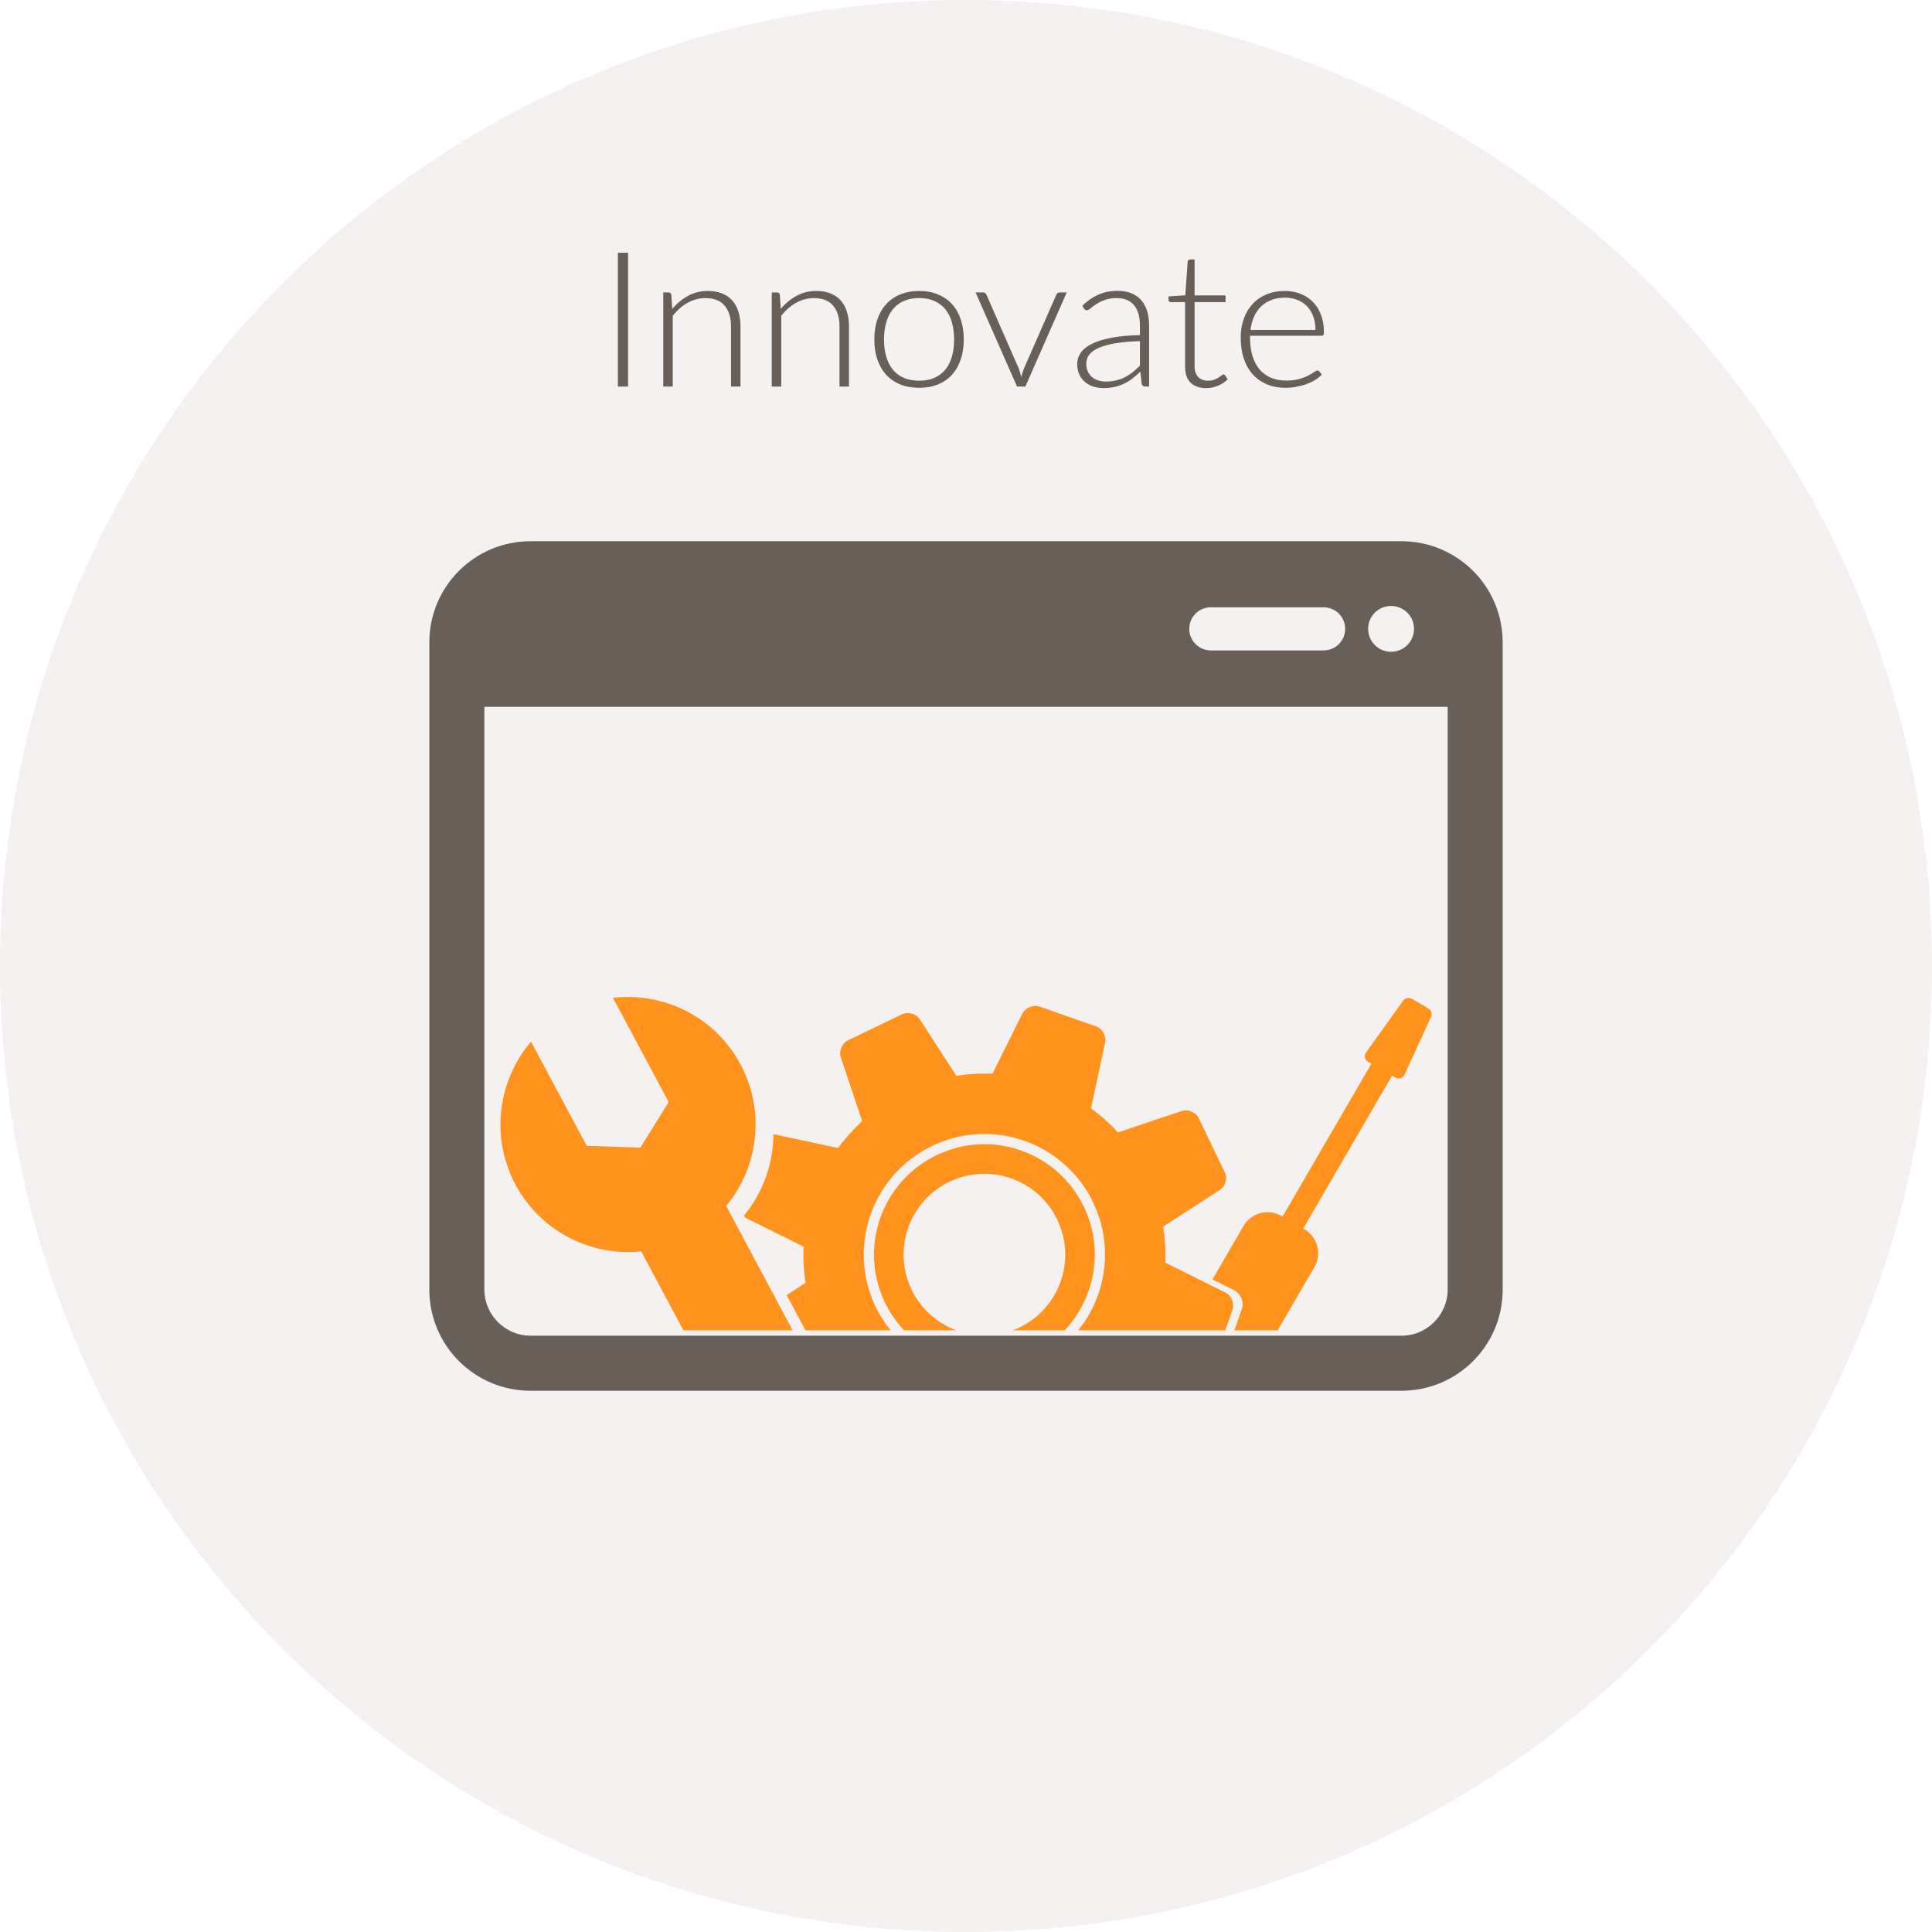
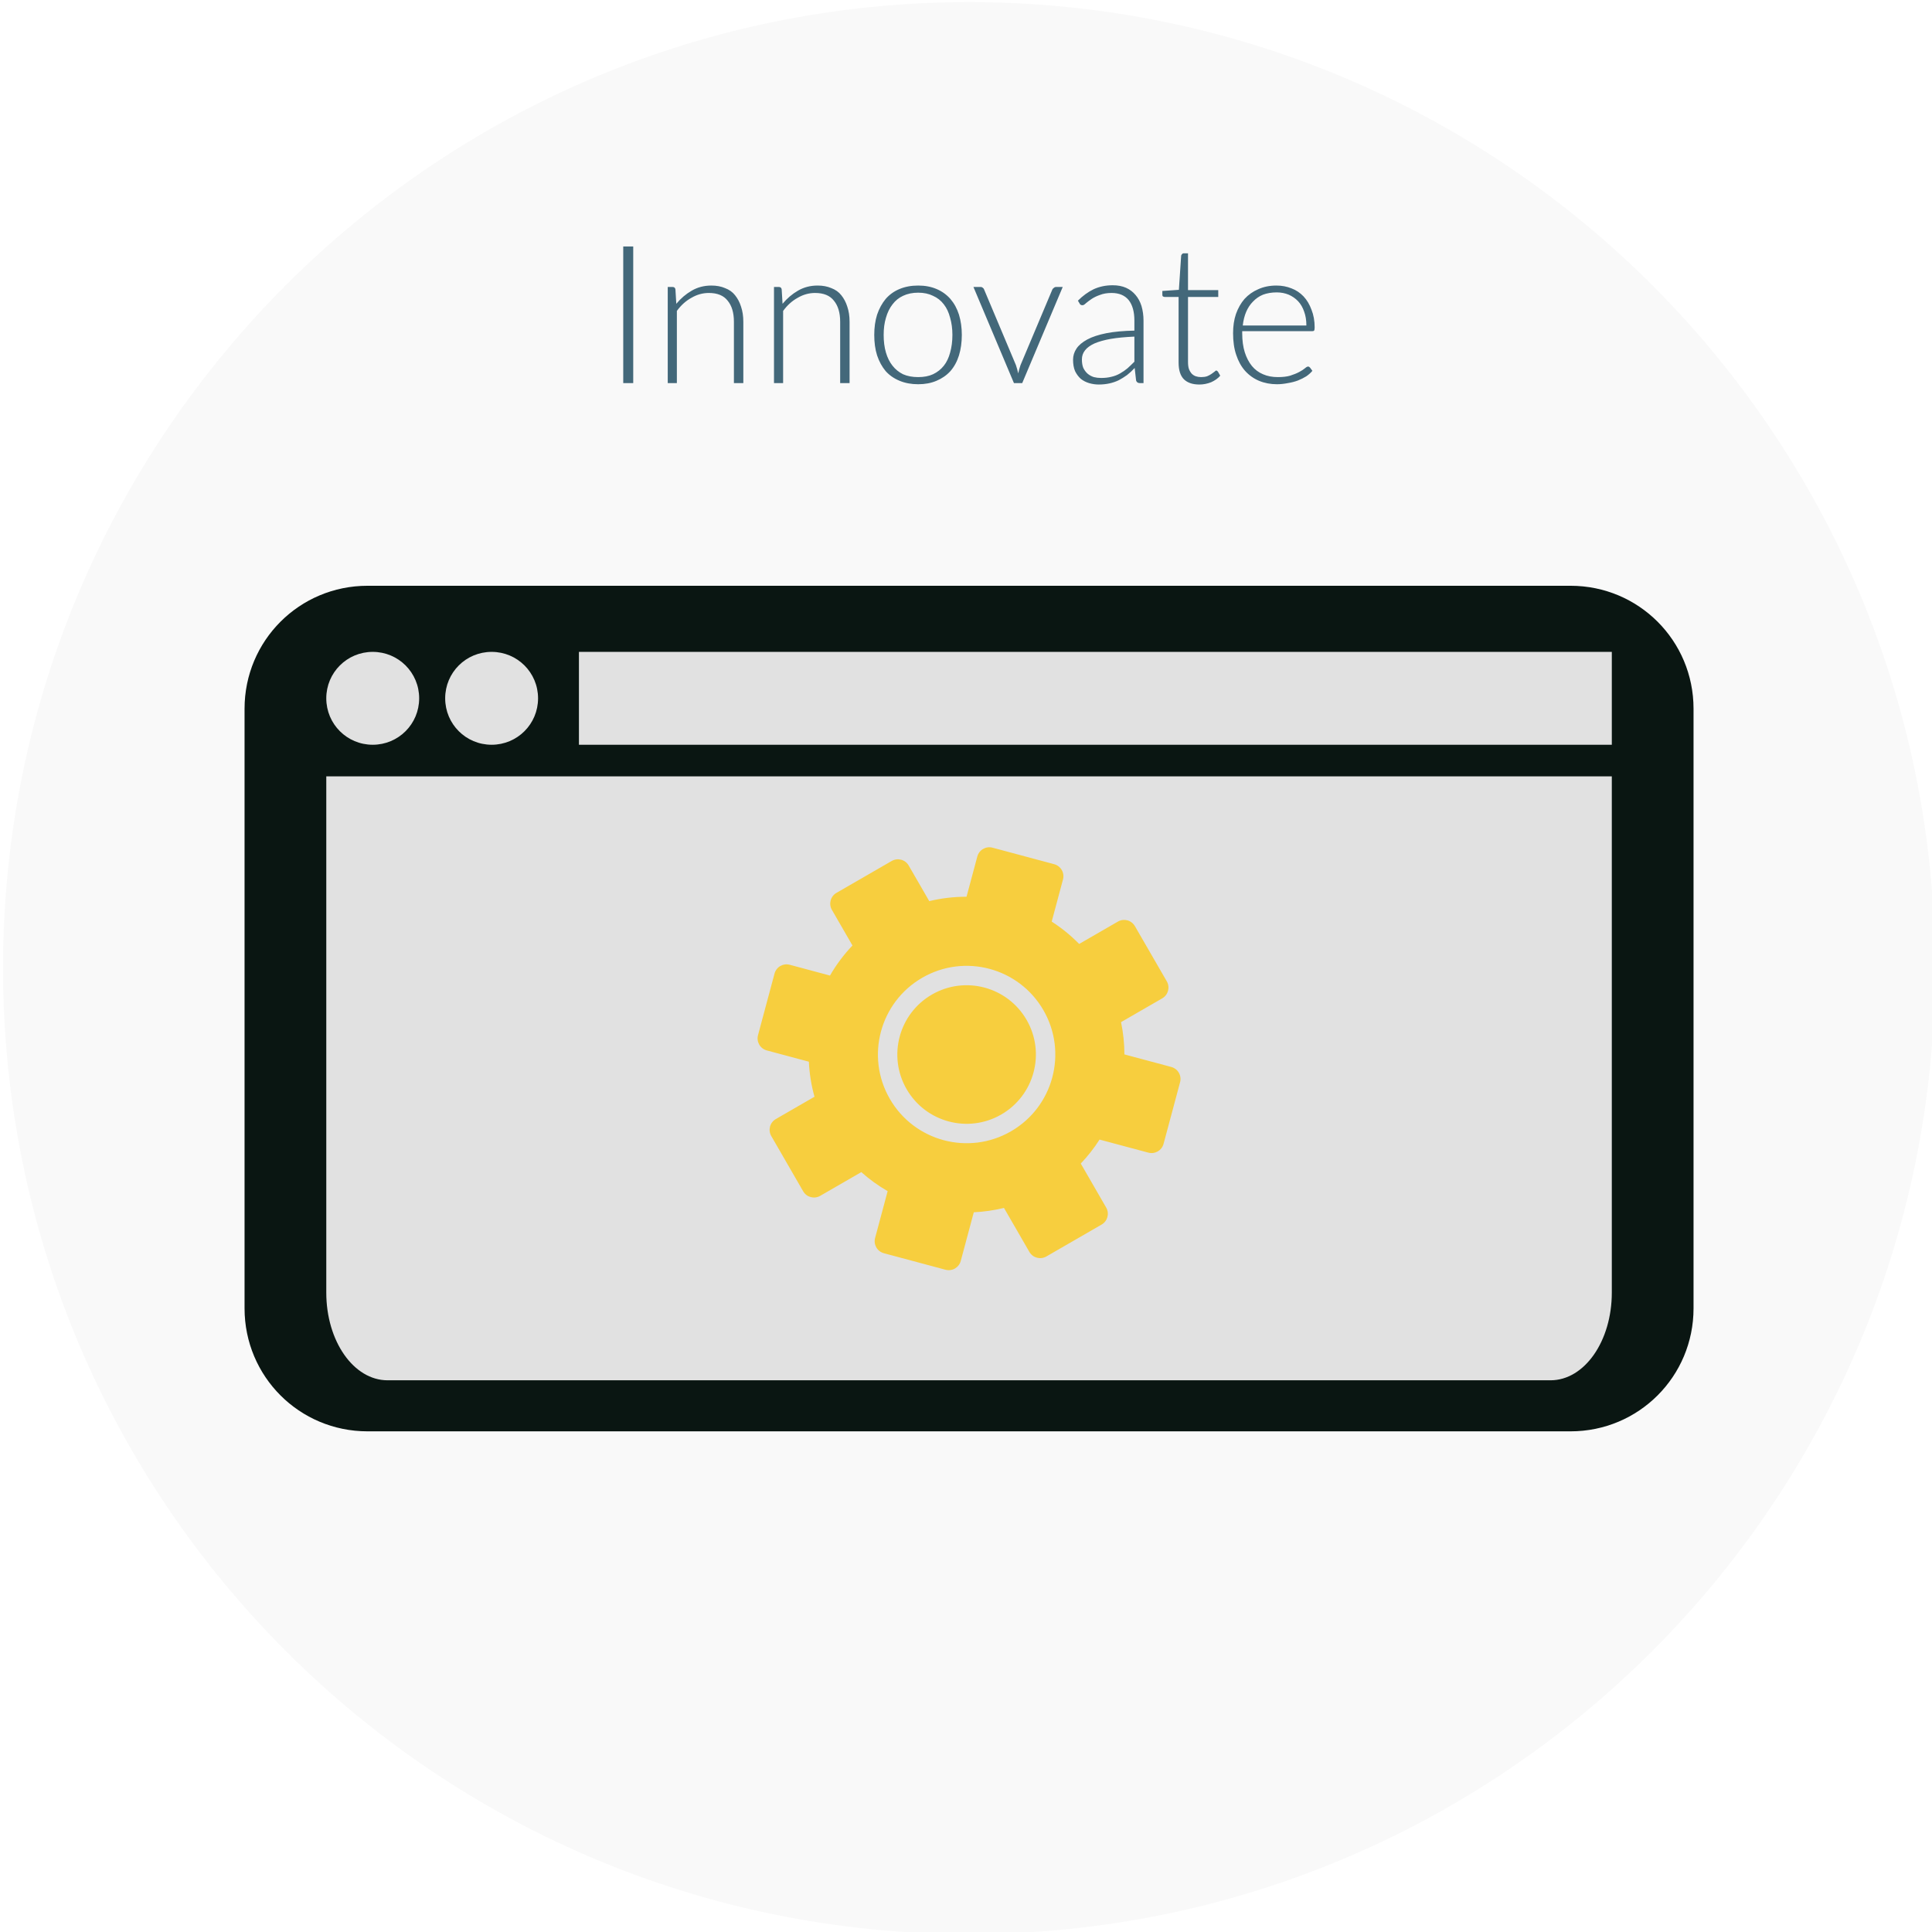
- <svg xmlns="http://www.w3.org/2000/svg" style="enable-background:new 0 0 500 500;" version="1.1" viewBox="0 0 500 500" xml:space="preserve" id="svg5137">
-   <defs id="defs5141" />
-   <g id="window-tools">
-     <g id="g5133">
-       <circle cx="250" cy="250" r="250" style="fill:#F4F1F0;" id="circle5120" />
-       <g id="_x31_6">
-         <path d="M165.945,323.866l10.915,20.427h28.288l-17.204-32.189c8.301-10.021,10.227-24.446,3.711-36.637     c-6.597-12.343-19.917-18.777-33.024-17.226l14.42,26.985L165.728,297l-13.867-0.45l-14.42-26.976     c-8.578,10.032-10.623,24.681-4.025,37.018C139.925,318.782,152.995,325.201,165.945,323.866z" style="fill:#FF931E;" id="path5122" />
-         <path d="M280.512,312.311c-6.841-14.221-23.92-20.204-38.134-13.357     c-14.22,6.847-20.193,23.915-13.357,38.135c1.307,2.718,2.995,5.121,4.953,7.205h13.531c-4.899-1.818-9.136-5.447-11.583-10.521     c-5.002-10.405-0.624-22.905,9.776-27.919c10.412-5.013,22.9-0.629,27.913,9.777c5.008,10.411,0.64,22.905-9.776,27.918     c-0.586,0.282-1.178,0.522-1.775,0.744h13.471C283.415,335.932,285.797,323.28,280.512,312.311z" style="fill:#FF931E;" id="path5124" />
-         <path d="M192.866,315.12l15.093,7.52c-0.136,3.093,0.038,6.218,0.532,9.332l-4.921,3.179l4.894,9.143     h22.032c-1.476-1.834-2.794-3.842-3.857-6.05c-7.471-15.538-0.944-34.196,14.589-41.667c15.532-7.482,34.191-0.943,41.666,14.589     c5.398,11.215,3.462,24.04-3.862,33.128h38.064l1.855-5.301c0.591-1.671-0.233-3.69-1.823-4.482l-15.555-7.747     c0.142-3.103-0.038-6.218-0.526-9.332l14.595-9.435c1.497-0.96,2.083-3.065,1.308-4.66l-6.689-13.916     c-0.771-1.59-2.778-2.436-4.455-1.883l-16.492,5.522c-2.122-2.321-4.455-4.41-6.956-6.228l3.647-16.987     c0.374-1.741-0.689-3.635-2.371-4.227l-14.572-5.104c-1.671-0.586-3.685,0.238-4.477,1.822l-7.753,15.565     c-3.092-0.146-6.217,0.021-9.336,0.516l-9.429-14.594c-0.966-1.487-3.055-2.084-4.661-1.314l-13.911,6.7     c-1.601,0.766-2.447,2.778-1.888,4.454l5.528,16.482c-2.322,2.127-4.416,4.46-6.234,6.961l-16.743-3.592     c-0.021,7.639-2.68,15.104-7.595,21.04L192.866,315.12z" style="fill:#FF931E;" id="path5126" />
-         <path d="M319.401,333.925c1.725,0.857,2.609,3.049,1.979,4.861l-1.931,5.507h11.214l9.516-16.369     c1.976-3.406,0.814-7.812-2.593-9.787l-0.31-0.185l22.998-39.572l0.9,0.52c0.798,0.467,1.823,0.18,2.263-0.64l6.863-14.979     c0.444-0.813,0.146-1.861-0.656-2.322l-4.227-2.463c-0.803-0.467-1.855-0.206-2.35,0.586l-9.613,13.39     c-0.488,0.787-0.233,1.812,0.569,2.273l0.9,0.52l-23.003,39.584l-0.314-0.185c-3.397-1.975-7.802-0.809-9.776,2.593     l-8.052,13.867L319.401,333.925z" style="fill:#FF931E;" id="path5128" />
-         <path d="M362.776,140.071H137.229c-14.415,0.033-26.09,11.708-26.117,26.118v167.616     c0.027,14.409,11.702,26.09,26.117,26.117h225.548c14.41-0.027,26.097-11.708,26.112-26.117V166.19     C388.873,151.779,377.186,140.104,362.776,140.071z M360.004,156.815c3.283,0,5.941,2.658,5.941,5.935     c0,3.277-2.658,5.935-5.941,5.935c-3.276,0-5.93-2.658-5.93-5.935C354.074,159.473,356.727,156.815,360.004,156.815z      M313.362,157.167h29.188c3.087,0,5.583,2.501,5.583,5.583c0,3.082-2.496,5.577-5.583,5.577h-29.188     c-3.087,0-5.582-2.496-5.582-5.577C307.78,159.668,310.275,157.167,313.362,157.167z M374.652,333.806     c-0.011,6.488-5.392,11.859-11.876,11.87H137.229c-6.477-0.011-11.854-5.382-11.87-11.87V182.932h249.294V333.806z" style="fill:#675F58;" id="path5130" />
-       </g>
+ <svg xmlns="http://www.w3.org/2000/svg" width="400" height="400" viewBox="0 0 105.833 105.833" version="1.1" id="svg8">
+   <defs id="defs2" />
+   <g id="layer1" transform="translate(0,-191.1667)">
+     <circle style="opacity:1;fill:#f9f9f9;fill-opacity:1;stroke:none;stroke-width:1.176;stroke-miterlimit:4;stroke-dasharray:none" id="path4485" cx="53.083" cy="244.199" r="52.917" />
+     <text xml:space="preserve" style="font-style:normal;font-weight:normal;font-size:10.583px;line-height:1.25;font-family:sans-serif;letter-spacing:0px;word-spacing:0px;fill:#43687a;fill-opacity:1;stroke:none;stroke-width:0.265" x="33.031" y="212.153" id="text5156">
+       <tspan id="tspan5154" x="33.031" y="212.153" style="font-style:normal;font-variant:normal;font-weight:300;font-stretch:normal;font-family:Lato;-inkscape-font-specification:'Lato Light';fill:#43687a;fill-opacity:1;stroke-width:0.265">Innovate</tspan>
+     </text>
+     <g id="g5886" transform="translate(64.46045,110.9757)">
+       <path id="path4498" d="m -40.215,125.184 v -14.162 h 26.205 26.205 v 14.162 14.162 h -26.205 -26.205 z" style="opacity:1;fill:#000000;fill-opacity:0;stroke:none;stroke-width:0.188;stroke-miterlimit:4;stroke-dasharray:none" />
+       <path id="rect5783" d="m -44.327,112.279 h 65.9 c 3.733,0 6.737,3.005 6.737,6.737 v 32.845 c 0,3.733 -3.005,6.737 -6.737,6.737 h -65.9 c -3.733,0 -6.737,-3.005 -6.737,-6.737 v -32.845 c 0,-3.733 3.005,-6.737 6.737,-6.737 z" style="opacity:1;fill:#0a1612;fill-opacity:1;stroke:none;stroke-width:0.298;stroke-linecap:round;stroke-linejoin:round;stroke-miterlimit:4;stroke-dasharray:none;stroke-opacity:1" />
+       <path id="rect5788" d="m 23.833,122.718 v 28.279 c 0,2.662 -1.498,4.805 -3.358,4.805 h -63.704 c -1.86,0 -3.358,-2.143 -3.358,-4.805 v -28.279 z" style="opacity:1;fill:#e1e1e1;fill-opacity:1;stroke:none;stroke-width:0.409;stroke-linecap:round;stroke-linejoin:round;stroke-miterlimit:4;stroke-dasharray:none;stroke-opacity:1" />
+       <path id="rect5791" d="m -44.043,115.9 c 1.409,0 2.544,1.135 2.544,2.544 0,1.409 -1.135,2.544 -2.544,2.544 -1.409,0 -2.544,-1.135 -2.544,-2.544 0,-1.409 1.135,-2.544 2.544,-2.544 z" style="opacity:1;fill:#e1e1e1;fill-opacity:1;stroke:none;stroke-width:0.288;stroke-linecap:round;stroke-linejoin:round;stroke-miterlimit:4;stroke-dasharray:none;stroke-opacity:1" />
+       <path id="rect5793" d="m -37.53,115.9 c 1.409,0 2.544,1.135 2.544,2.544 0,1.409 -1.135,2.544 -2.544,2.544 -1.409,0 -2.544,-1.135 -2.544,-2.544 0,-1.409 1.135,-2.544 2.544,-2.544 z" style="opacity:1;fill:#e1e1e1;fill-opacity:1;stroke:none;stroke-width:0.288;stroke-linecap:round;stroke-linejoin:round;stroke-miterlimit:4;stroke-dasharray:none;stroke-opacity:1" />
+       <path id="rect5795" d="m -32.747,115.9 h 56.58 v 5.088 h -56.58 z" style="opacity:1;fill:#e1e1e1;fill-opacity:1;stroke:none;stroke-width:0.294;stroke-linecap:round;stroke-linejoin:round;stroke-miterlimit:4;stroke-dasharray:none;stroke-opacity:1" />
+       <path id="rect5813" d="m -18.639,129.101 c -0.328,0.189 -0.439,0.605 -0.25,0.933 l 1.126,1.95 a 8.653,8.653 0 0 0 -1.232,1.647 l -2.201,-0.59 c -0.366,-0.098 -0.739,0.117 -0.837,0.483 l -0.904,3.372 c -0.098,0.366 0.117,0.739 0.483,0.837 l 2.302,0.617 a 8.653,8.653 0 0 0 0.309,1.919 l -2.117,1.222 c -0.328,0.189 -0.439,0.605 -0.25,0.933 l 1.746,3.024 c 0.189,0.328 0.605,0.439 0.933,0.25 l 2.252,-1.3 a 8.653,8.653 0 0 0 1.443,1.043 l -0.687,2.564 c -0.098,0.366 0.117,0.739 0.483,0.837 l 3.372,0.904 c 0.366,0.098 0.739,-0.117 0.837,-0.483 l 0.714,-2.665 a 8.653,8.653 0 0 0 1.653,-0.239 l 1.391,2.409 c 0.189,0.328 0.605,0.439 0.933,0.25 l 3.024,-1.746 c 0.328,-0.189 0.439,-0.605 0.25,-0.933 l -1.391,-2.41 a 8.653,8.653 0 0 0 1.029,-1.313 l 2.67,0.715 c 0.366,0.098 0.739,-0.117 0.837,-0.483 l 0.904,-3.373 c 0.098,-0.366 -0.117,-0.739 -0.483,-0.837 l -2.567,-0.688 a 8.653,8.653 0 0 0 -0.184,-1.768 l 2.256,-1.302 c 0.328,-0.189 0.439,-0.605 0.25,-0.933 L -2.291,130.925 c -0.189,-0.328 -0.605,-0.439 -0.933,-0.25 l -2.121,1.225 a 8.653,8.653 0 0 0 -1.504,-1.225 l 0.618,-2.307 c 0.098,-0.366 -0.117,-0.739 -0.483,-0.837 l -3.373,-0.904 c -0.366,-0.098 -0.739,0.117 -0.837,0.483 l -0.591,2.204 a 8.653,8.653 0 0 0 -2.042,0.24 l -1.125,-1.949 c -0.189,-0.328 -0.605,-0.439 -0.933,-0.25 z m 4.7,4.649 a 4.858,4.858 0 0 1 6.636,1.778 4.858,4.858 0 0 1 -1.778,6.636 4.858,4.858 0 0 1 -6.636,-1.778 4.858,4.858 0 0 1 1.778,-6.636 z m 0.531,0.92 a 3.795,3.795 0 0 0 -1.389,5.184 3.795,3.795 0 0 0 5.184,1.389 3.795,3.795 0 0 0 1.389,-5.184 3.795,3.795 0 0 0 -5.184,-1.389 z" style="opacity:1;fill:#f7ce3e;fill-opacity:1;stroke:none;stroke-width:0.096;stroke-linecap:round;stroke-linejoin:round;stroke-miterlimit:4;stroke-dasharray:none;stroke-opacity:1" />
    </g>
  </g>
-   <g id="Layer_1" />
-   <text xml:space="preserve" style="font-style:normal;font-weight:normal;font-size:49.987px;line-height:1.25;font-family:sans-serif;letter-spacing:0px;word-spacing:0px;fill:#675f58;fill-opacity:1;stroke:none;stroke-width:1.25" x="151.367" y="102.161" id="text4526" transform="scale(1.021219,0.9792215)">
-     <tspan id="tspan4524" x="151.367" y="102.161" style="font-style:normal;font-variant:normal;font-weight:300;font-stretch:normal;font-family:Lato;-inkscape-font-specification:'Lato Light';fill:#675f58;fill-opacity:1;stroke-width:1.25">Innovate</tspan>
-   </text>
</svg>
